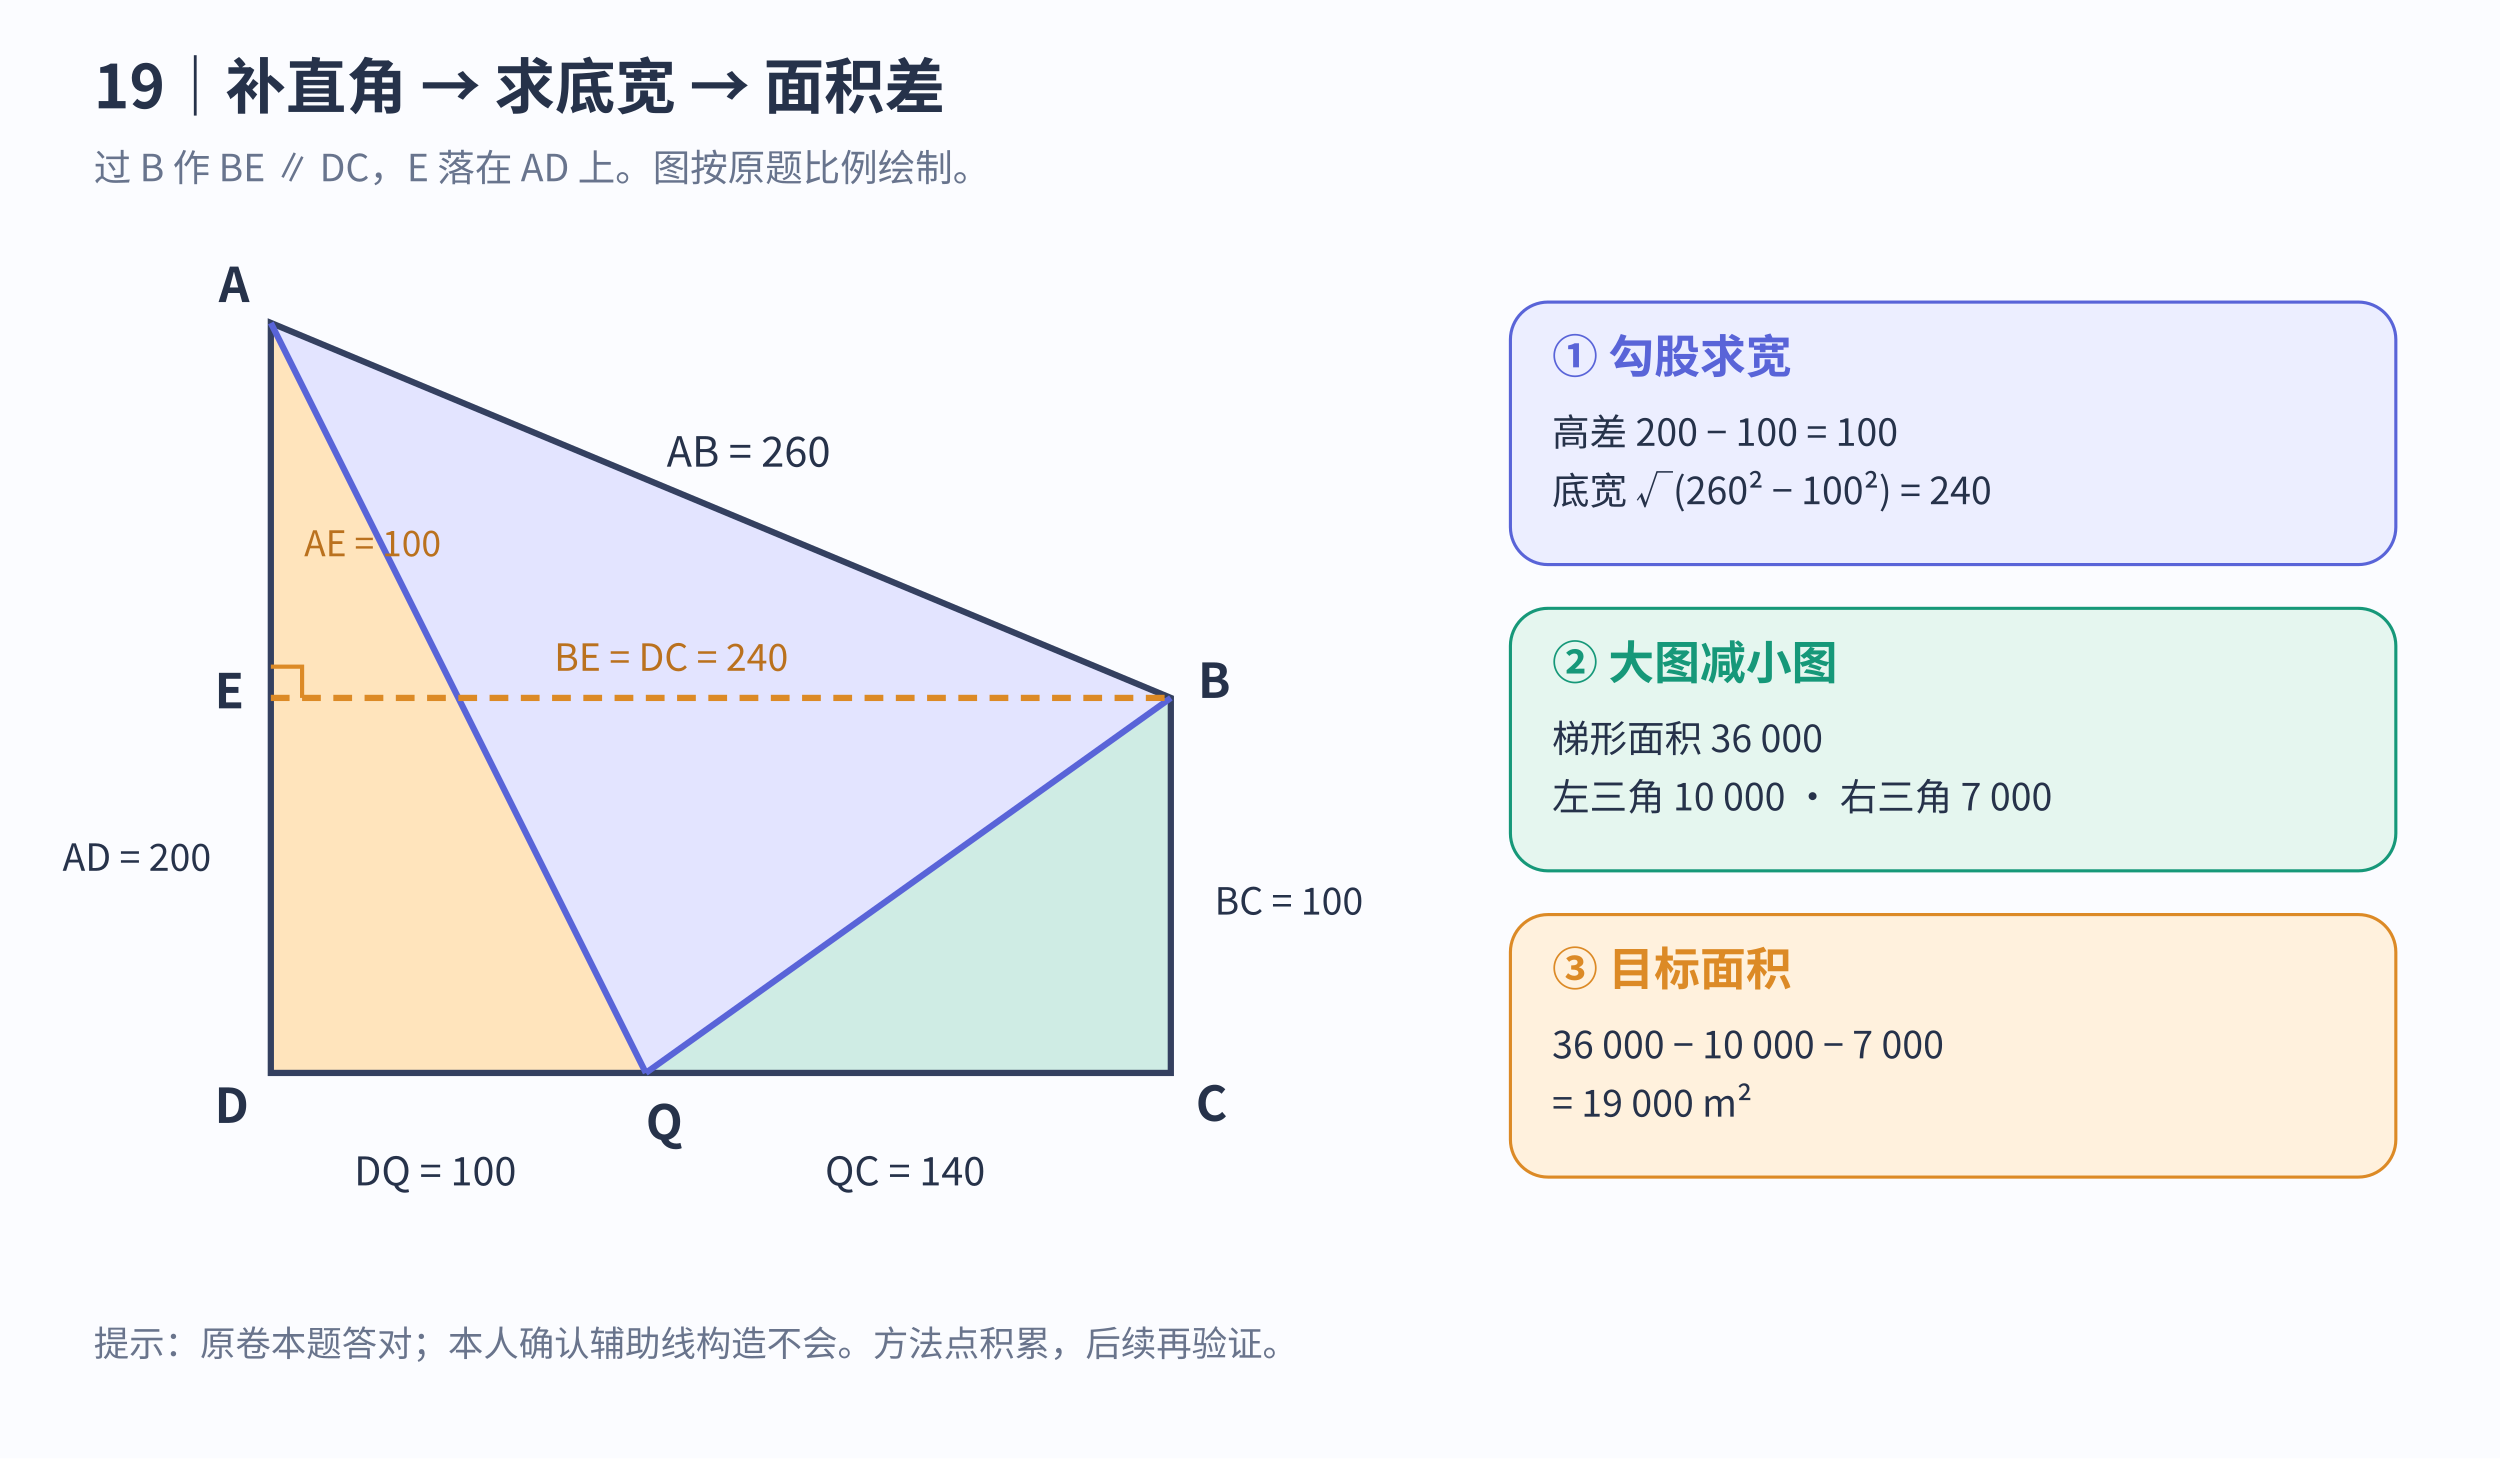
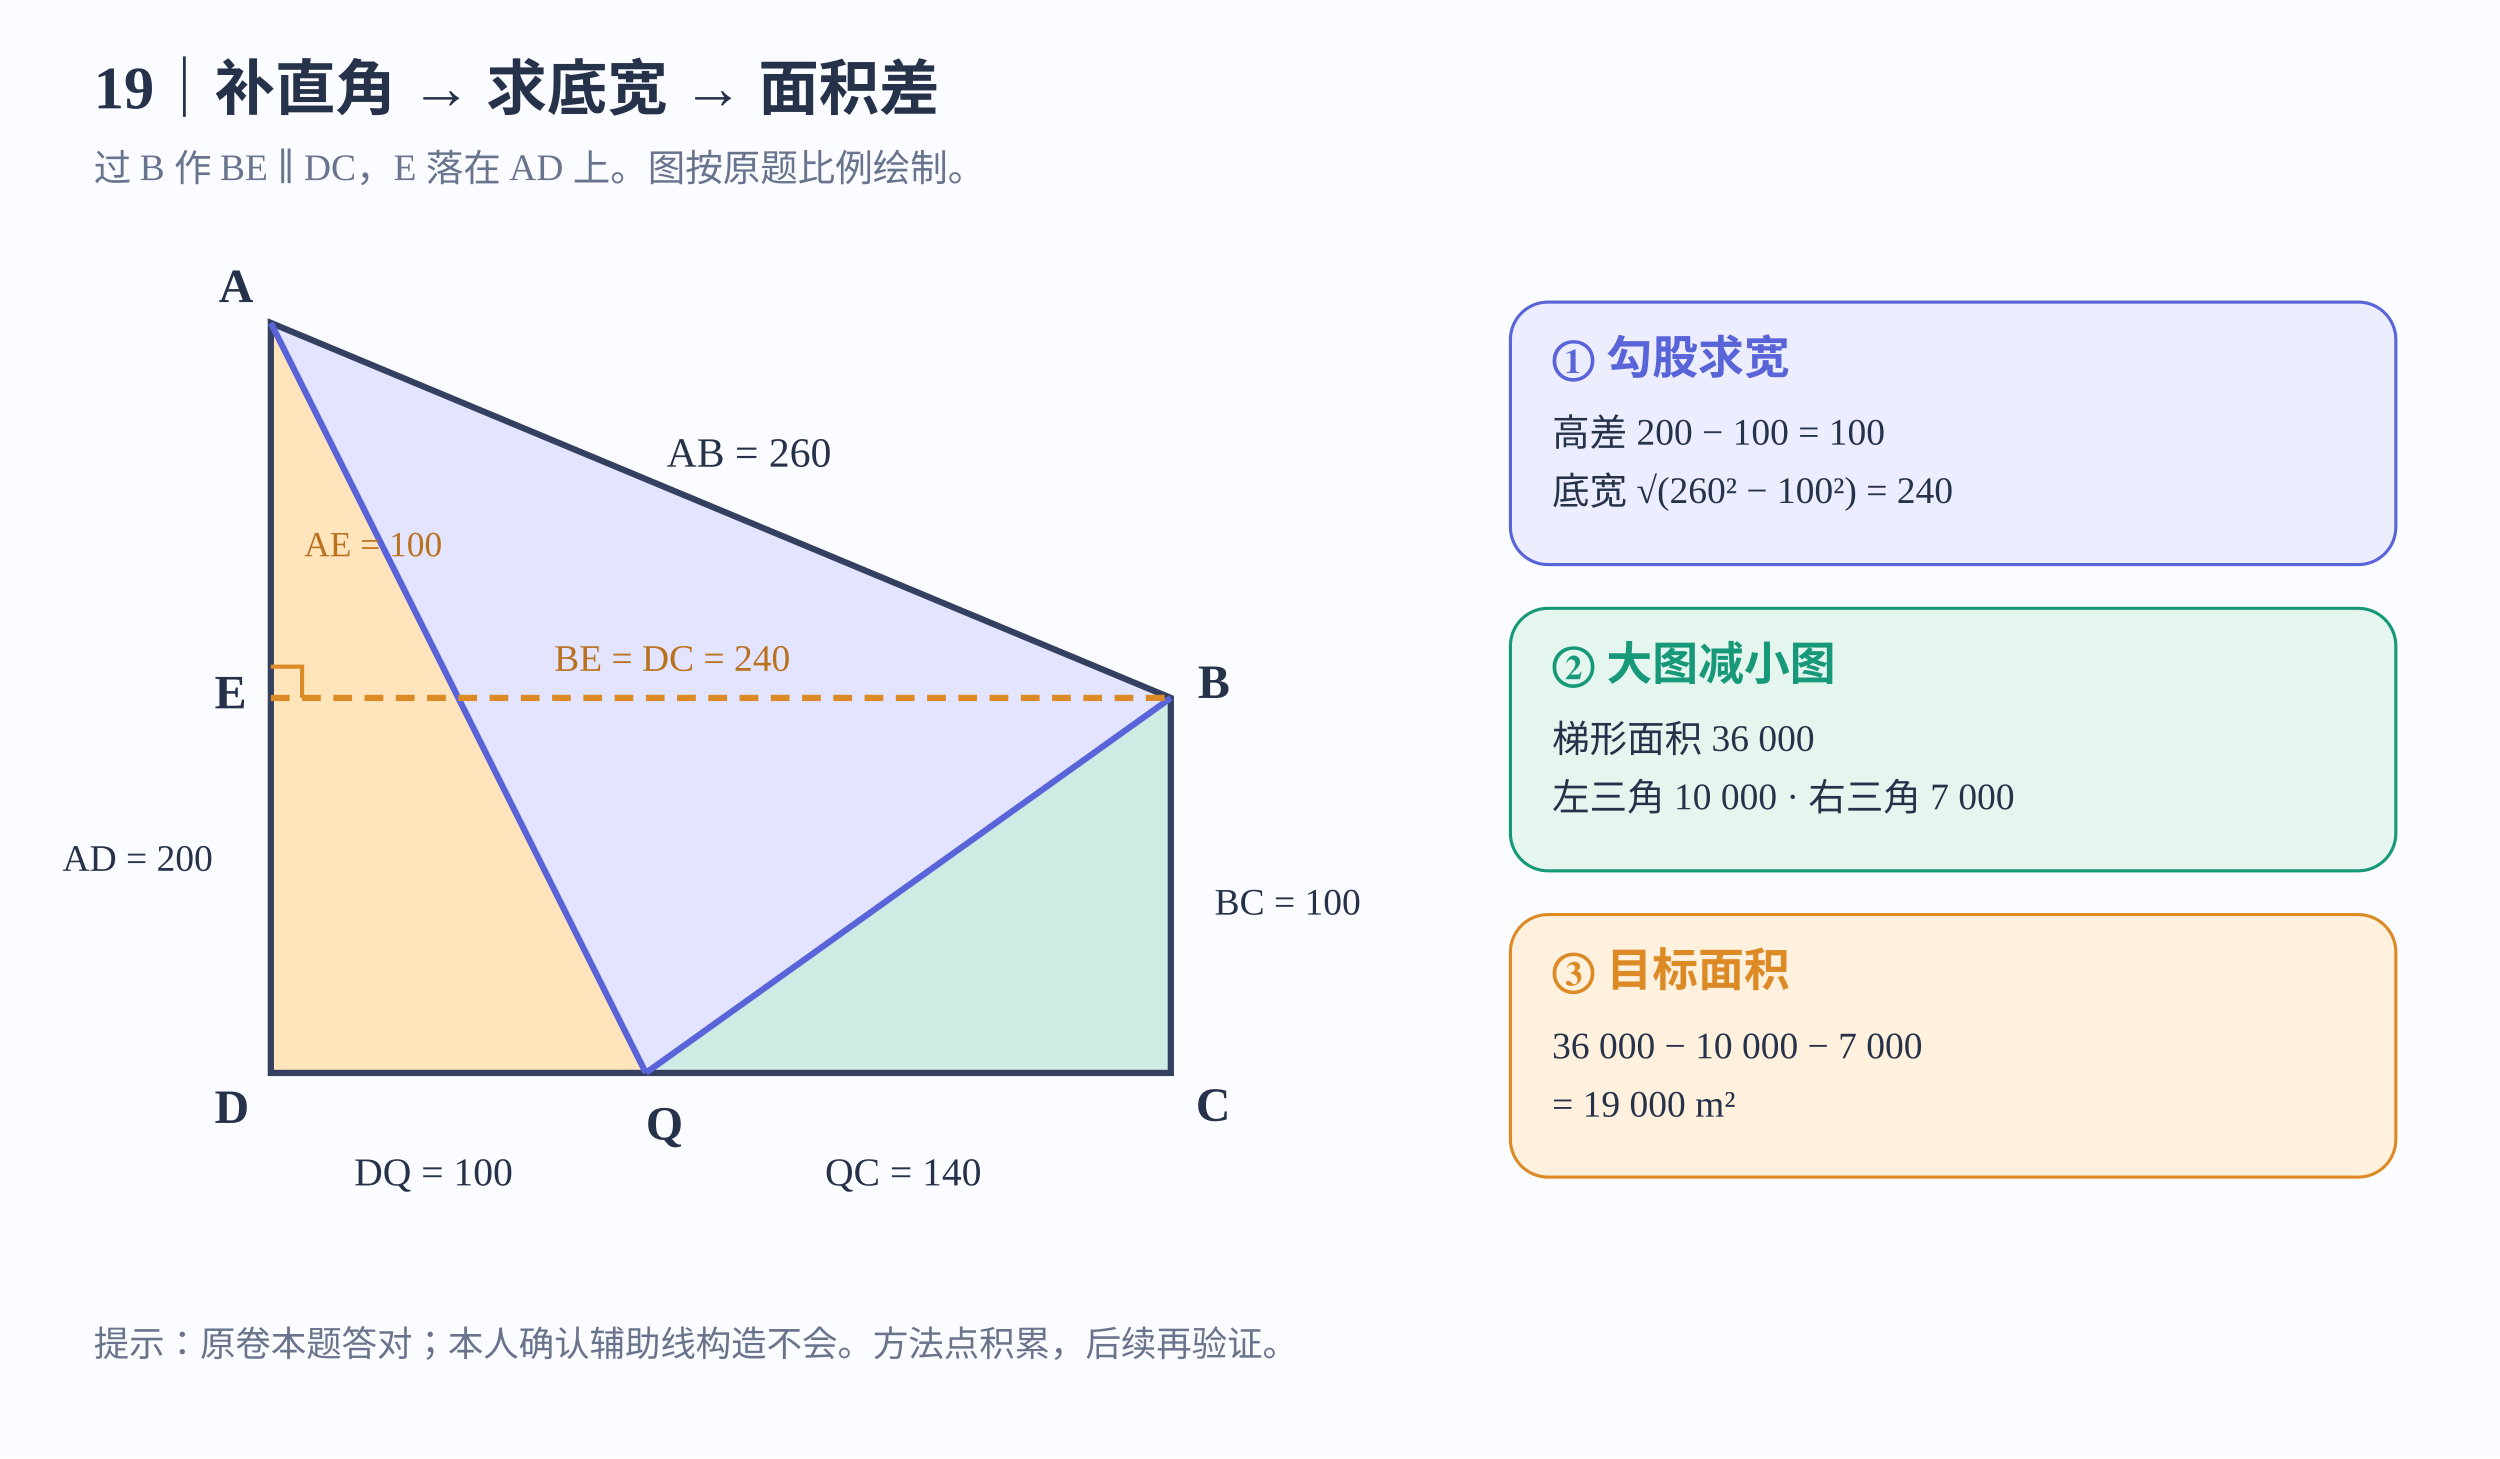
<svg xmlns="http://www.w3.org/2000/svg" width="1200" height="700" viewBox="0 0 1200 700" role="img">
  <defs>
    <marker id="arrow" markerWidth="8" markerHeight="8" refX="7" refY="4" orient="auto">
      <path d="M0 0 L8 4 L0 8 Z" fill="#8990B5" />
    </marker>
  </defs>
  <rect width="100%" height="100%" fill="#FBFCFF" />
-   <text x="45" y="52" font-family="Microsoft YaHei, Noto Sans CJK SC, sans-serif" font-size="29" font-weight="600" fill="#26324A">
+   <text x="45" y="52" font-family="'Times New Roman', 'KaiTi', '楷体', 'STKaiti', 'Kaiti SC', serif" font-size="29" font-weight="600" fill="#26324A">
    <tspan x="45" dy="0">19｜补直角 → 求底宽 → 面积差</tspan>
  </text>
-   <text x="45" y="87" font-family="Microsoft YaHei, Noto Sans CJK SC, sans-serif" font-size="18" font-weight="400" fill="#68748D">
+   <text x="45" y="87" font-family="'Times New Roman', 'KaiTi', '楷体', 'STKaiti', 'Kaiti SC', serif" font-size="18" font-weight="400" fill="#68748D">
    <tspan x="45" dy="0">过 B 作 BE ∥ DC，E 落在 AD 上。图按原题比例绘制。</tspan>
  </text>
  <polygon points="130,155 130,515 310,515" fill="#FFE4BC" stroke="none" stroke-width="1" />
  <polygon points="562,335 562,515 310,515" fill="#CFECE4" stroke="none" stroke-width="1" />
  <polygon points="130,155 562,335 310,515" fill="#E3E4FF" stroke="none" stroke-width="1" />
  <polygon points="130,155 562,335 562,515 130,515" fill="none" stroke="#344060" stroke-width="3" />
  <line x1="130" y1="155" x2="310" y2="515" stroke="#5964D8" stroke-width="3" />
  <line x1="562" y1="335" x2="310" y2="515" stroke="#5964D8" stroke-width="3" />
  <line x1="130" y1="335" x2="562" y2="335" stroke="#DC8A26" stroke-width="3" stroke-dasharray="9 6" />
  <path d="M130 320 L145 320 L145 335" fill="none" stroke="#DC8A26" stroke-width="2" />
-   <text x="105" y="145" font-family="Microsoft YaHei, Noto Sans CJK SC, sans-serif" font-size="23" font-weight="600" fill="#26324A">
+   <text x="105" y="145" font-family="'Times New Roman', 'KaiTi', '楷体', 'STKaiti', 'Kaiti SC', serif" font-size="23" font-weight="600" fill="#26324A">
    <tspan x="105" dy="0">A</tspan>
  </text>
-   <text x="575" y="335" font-family="Microsoft YaHei, Noto Sans CJK SC, sans-serif" font-size="23" font-weight="600" fill="#26324A">
+   <text x="575" y="335" font-family="'Times New Roman', 'KaiTi', '楷体', 'STKaiti', 'Kaiti SC', serif" font-size="23" font-weight="600" fill="#26324A">
    <tspan x="575" dy="0">B</tspan>
  </text>
-   <text x="574" y="538" font-family="Microsoft YaHei, Noto Sans CJK SC, sans-serif" font-size="23" font-weight="600" fill="#26324A">
+   <text x="574" y="538" font-family="'Times New Roman', 'KaiTi', '楷体', 'STKaiti', 'Kaiti SC', serif" font-size="23" font-weight="600" fill="#26324A">
    <tspan x="574" dy="0">C</tspan>
  </text>
-   <text x="103" y="539" font-family="Microsoft YaHei, Noto Sans CJK SC, sans-serif" font-size="23" font-weight="600" fill="#26324A">
+   <text x="103" y="539" font-family="'Times New Roman', 'KaiTi', '楷体', 'STKaiti', 'Kaiti SC', serif" font-size="23" font-weight="600" fill="#26324A">
    <tspan x="103" dy="0">D</tspan>
  </text>
-   <text x="310" y="547" font-family="Microsoft YaHei, Noto Sans CJK SC, sans-serif" font-size="23" font-weight="600" fill="#26324A">
+   <text x="310" y="547" font-family="'Times New Roman', 'KaiTi', '楷体', 'STKaiti', 'Kaiti SC', serif" font-size="23" font-weight="600" fill="#26324A">
    <tspan x="310" dy="0">Q</tspan>
  </text>
-   <text x="103" y="340" font-family="Microsoft YaHei, Noto Sans CJK SC, sans-serif" font-size="23" font-weight="600" fill="#26324A">
+   <text x="103" y="340" font-family="'Times New Roman', 'KaiTi', '楷体', 'STKaiti', 'Kaiti SC', serif" font-size="23" font-weight="600" fill="#26324A">
    <tspan x="103" dy="0">E</tspan>
  </text>
-   <text x="320" y="224" font-family="Microsoft YaHei, Noto Sans CJK SC, sans-serif" font-size="20" font-weight="400" fill="#26324A">
+   <text x="320" y="224" font-family="'Times New Roman', 'KaiTi', '楷体', 'STKaiti', 'Kaiti SC', serif" font-size="20" font-weight="400" fill="#26324A">
    <tspan x="320" dy="0">AB = 260</tspan>
  </text>
-   <text x="30" y="418" font-family="Microsoft YaHei, Noto Sans CJK SC, sans-serif" font-size="18" font-weight="400" fill="#26324A">
+   <text x="30" y="418" font-family="'Times New Roman', 'KaiTi', '楷体', 'STKaiti', 'Kaiti SC', serif" font-size="18" font-weight="400" fill="#26324A">
    <tspan x="30" dy="0">AD = 200</tspan>
  </text>
-   <text x="583" y="439" font-family="Microsoft YaHei, Noto Sans CJK SC, sans-serif" font-size="18" font-weight="400" fill="#26324A">
+   <text x="583" y="439" font-family="'Times New Roman', 'KaiTi', '楷体', 'STKaiti', 'Kaiti SC', serif" font-size="18" font-weight="400" fill="#26324A">
    <tspan x="583" dy="0">BC = 100</tspan>
  </text>
-   <text x="146" y="267" font-family="Microsoft YaHei, Noto Sans CJK SC, sans-serif" font-size="17" font-weight="400" fill="#BA711E">
+   <text x="146" y="267" font-family="'Times New Roman', 'KaiTi', '楷体', 'STKaiti', 'Kaiti SC', serif" font-size="17" font-weight="400" fill="#BA711E">
    <tspan x="146" dy="0">AE = 100</tspan>
  </text>
-   <text x="266" y="322" font-family="Microsoft YaHei, Noto Sans CJK SC, sans-serif" font-size="18" font-weight="400" fill="#BA711E">
+   <text x="266" y="322" font-family="'Times New Roman', 'KaiTi', '楷体', 'STKaiti', 'Kaiti SC', serif" font-size="18" font-weight="400" fill="#BA711E">
    <tspan x="266" dy="0">BE = DC = 240</tspan>
  </text>
-   <text x="170" y="569" font-family="Microsoft YaHei, Noto Sans CJK SC, sans-serif" font-size="19" font-weight="400" fill="#26324A">
+   <text x="170" y="569" font-family="'Times New Roman', 'KaiTi', '楷体', 'STKaiti', 'Kaiti SC', serif" font-size="19" font-weight="400" fill="#26324A">
    <tspan x="170" dy="0">DQ = 100</tspan>
  </text>
-   <text x="396" y="569" font-family="Microsoft YaHei, Noto Sans CJK SC, sans-serif" font-size="19" font-weight="400" fill="#26324A">
+   <text x="396" y="569" font-family="'Times New Roman', 'KaiTi', '楷体', 'STKaiti', 'Kaiti SC', serif" font-size="19" font-weight="400" fill="#26324A">
    <tspan x="396" dy="0">QC = 140</tspan>
  </text>
  <rect x="725" y="145" width="425" height="126" rx="18" fill="#ECEEFF" stroke="#5964D8" stroke-width="1.5" />
-   <text x="745" y="179" font-family="Microsoft YaHei, Noto Sans CJK SC, sans-serif" font-size="22" font-weight="600" fill="#5964D8">
+   <text x="745" y="179" font-family="'Times New Roman', 'KaiTi', '楷体', 'STKaiti', 'Kaiti SC', serif" font-size="22" font-weight="600" fill="#5964D8">
    <tspan x="745" dy="0">① 勾股求宽</tspan>
  </text>
-   <text x="745" y="214" font-family="Microsoft YaHei, Noto Sans CJK SC, sans-serif" font-size="18" font-weight="400" fill="#26324A">
+   <text x="745" y="214" font-family="'Times New Roman', 'KaiTi', '楷体', 'STKaiti', 'Kaiti SC', serif" font-size="18" font-weight="400" fill="#26324A">
    <tspan x="745" dy="0">高差 200 − 100 = 100</tspan>
  </text>
-   <text x="745" y="242" font-family="Microsoft YaHei, Noto Sans CJK SC, sans-serif" font-size="18" font-weight="400" fill="#26324A">
+   <text x="745" y="242" font-family="'Times New Roman', 'KaiTi', '楷体', 'STKaiti', 'Kaiti SC', serif" font-size="18" font-weight="400" fill="#26324A">
    <tspan x="745" dy="0">底宽 √(260² − 100²) = 240</tspan>
  </text>
  <rect x="725" y="292" width="425" height="126" rx="18" fill="#E5F6EF" stroke="#169879" stroke-width="1.5" />
-   <text x="745" y="326" font-family="Microsoft YaHei, Noto Sans CJK SC, sans-serif" font-size="22" font-weight="600" fill="#169879">
+   <text x="745" y="326" font-family="'Times New Roman', 'KaiTi', '楷体', 'STKaiti', 'Kaiti SC', serif" font-size="22" font-weight="600" fill="#169879">
    <tspan x="745" dy="0">② 大图减小图</tspan>
  </text>
-   <text x="745" y="361" font-family="Microsoft YaHei, Noto Sans CJK SC, sans-serif" font-size="18" font-weight="400" fill="#26324A">
+   <text x="745" y="361" font-family="'Times New Roman', 'KaiTi', '楷体', 'STKaiti', 'Kaiti SC', serif" font-size="18" font-weight="400" fill="#26324A">
    <tspan x="745" dy="0">梯形面积 36 000</tspan>
  </text>
-   <text x="745" y="389" font-family="Microsoft YaHei, Noto Sans CJK SC, sans-serif" font-size="18" font-weight="400" fill="#26324A">
+   <text x="745" y="389" font-family="'Times New Roman', 'KaiTi', '楷体', 'STKaiti', 'Kaiti SC', serif" font-size="18" font-weight="400" fill="#26324A">
    <tspan x="745" dy="0">左三角 10 000 · 右三角 7 000</tspan>
  </text>
  <rect x="725" y="439" width="425" height="126" rx="18" fill="#FFF1DD" stroke="#DC8A26" stroke-width="1.5" />
-   <text x="745" y="473" font-family="Microsoft YaHei, Noto Sans CJK SC, sans-serif" font-size="22" font-weight="600" fill="#DC8A26">
+   <text x="745" y="473" font-family="'Times New Roman', 'KaiTi', '楷体', 'STKaiti', 'Kaiti SC', serif" font-size="22" font-weight="600" fill="#DC8A26">
    <tspan x="745" dy="0">③ 目标面积</tspan>
  </text>
-   <text x="745" y="508" font-family="Microsoft YaHei, Noto Sans CJK SC, sans-serif" font-size="18" font-weight="400" fill="#26324A">
+   <text x="745" y="508" font-family="'Times New Roman', 'KaiTi', '楷体', 'STKaiti', 'Kaiti SC', serif" font-size="18" font-weight="400" fill="#26324A">
    <tspan x="745" dy="0">36 000 − 10 000 − 7 000</tspan>
  </text>
-   <text x="745" y="536" font-family="Microsoft YaHei, Noto Sans CJK SC, sans-serif" font-size="18" font-weight="400" fill="#26324A">
+   <text x="745" y="536" font-family="'Times New Roman', 'KaiTi', '楷体', 'STKaiti', 'Kaiti SC', serif" font-size="18" font-weight="400" fill="#26324A">
    <tspan x="745" dy="0">= 19 000 m²</tspan>
  </text>
-   <text x="45" y="651" font-family="Microsoft YaHei, Noto Sans CJK SC, sans-serif" font-size="17" font-weight="400" fill="#69748C">
+   <text x="45" y="651" font-family="'Times New Roman', 'KaiTi', '楷体', 'STKaiti', 'Kaiti SC', serif" font-size="17" font-weight="400" fill="#69748C">
    <tspan x="45" dy="0">提示：原卷本题答对；本人确认辅助线构造不会。方法点积累，后续再验证。</tspan>
  </text>
</svg>
